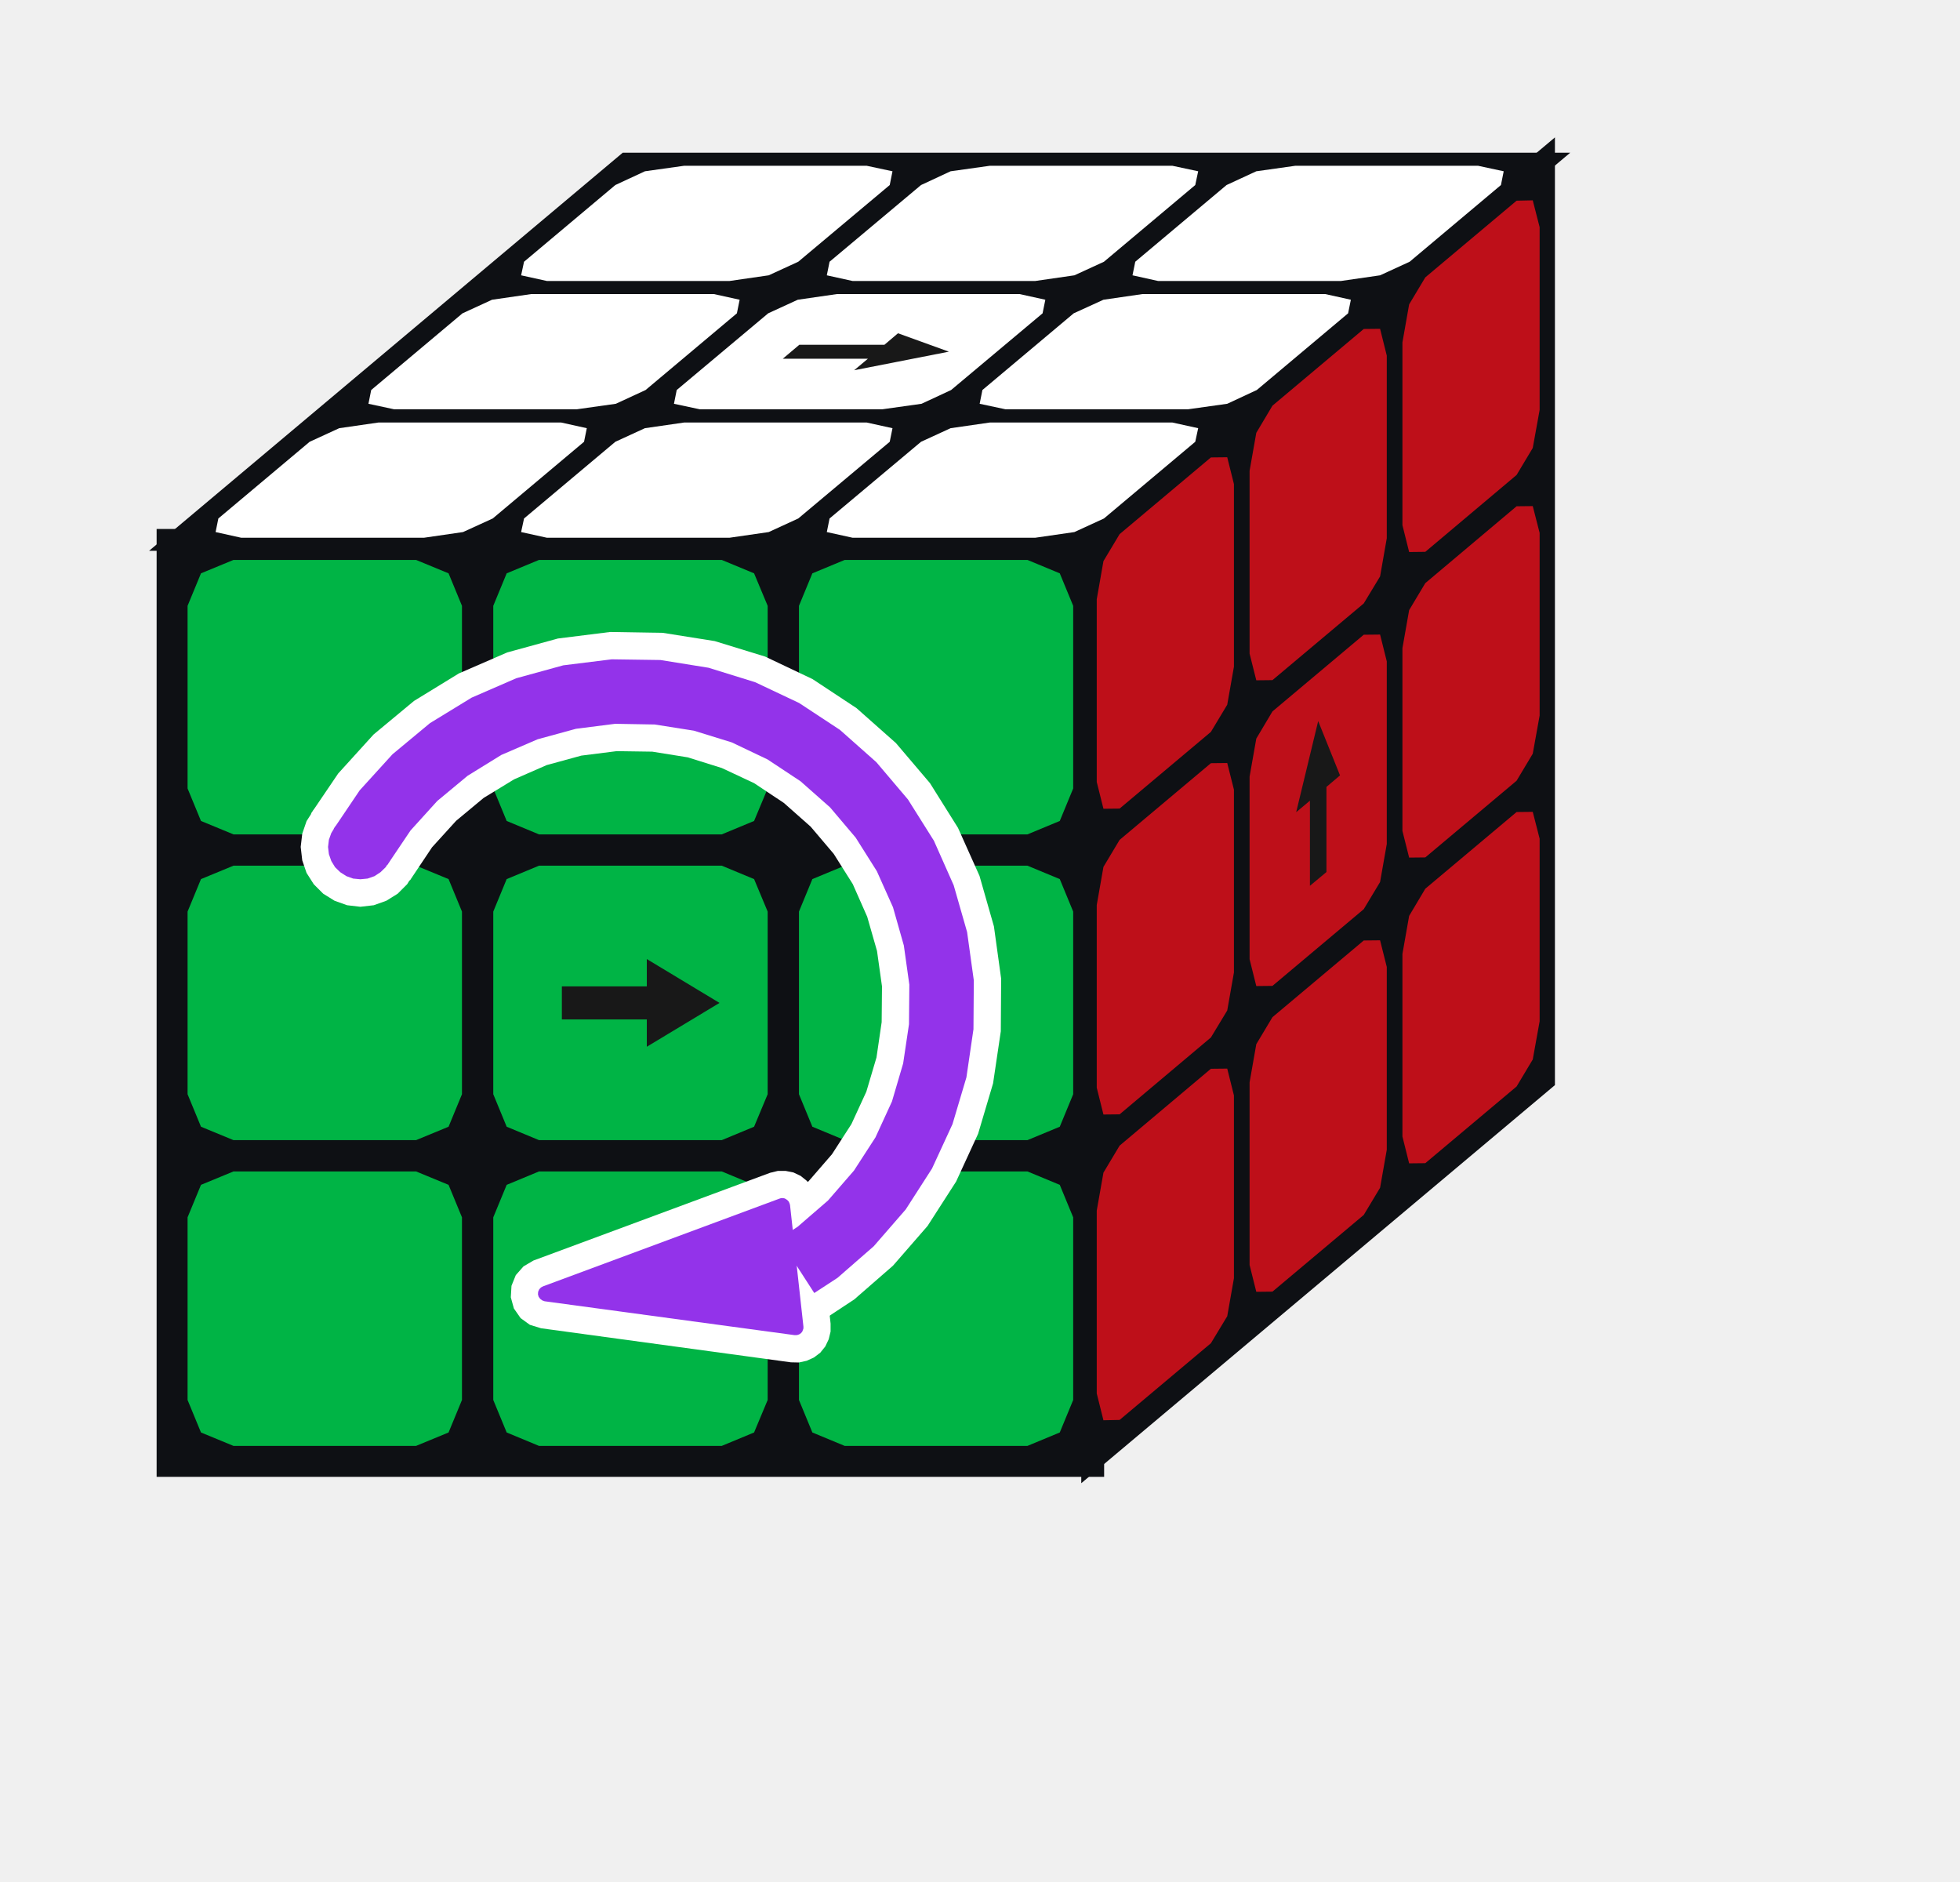
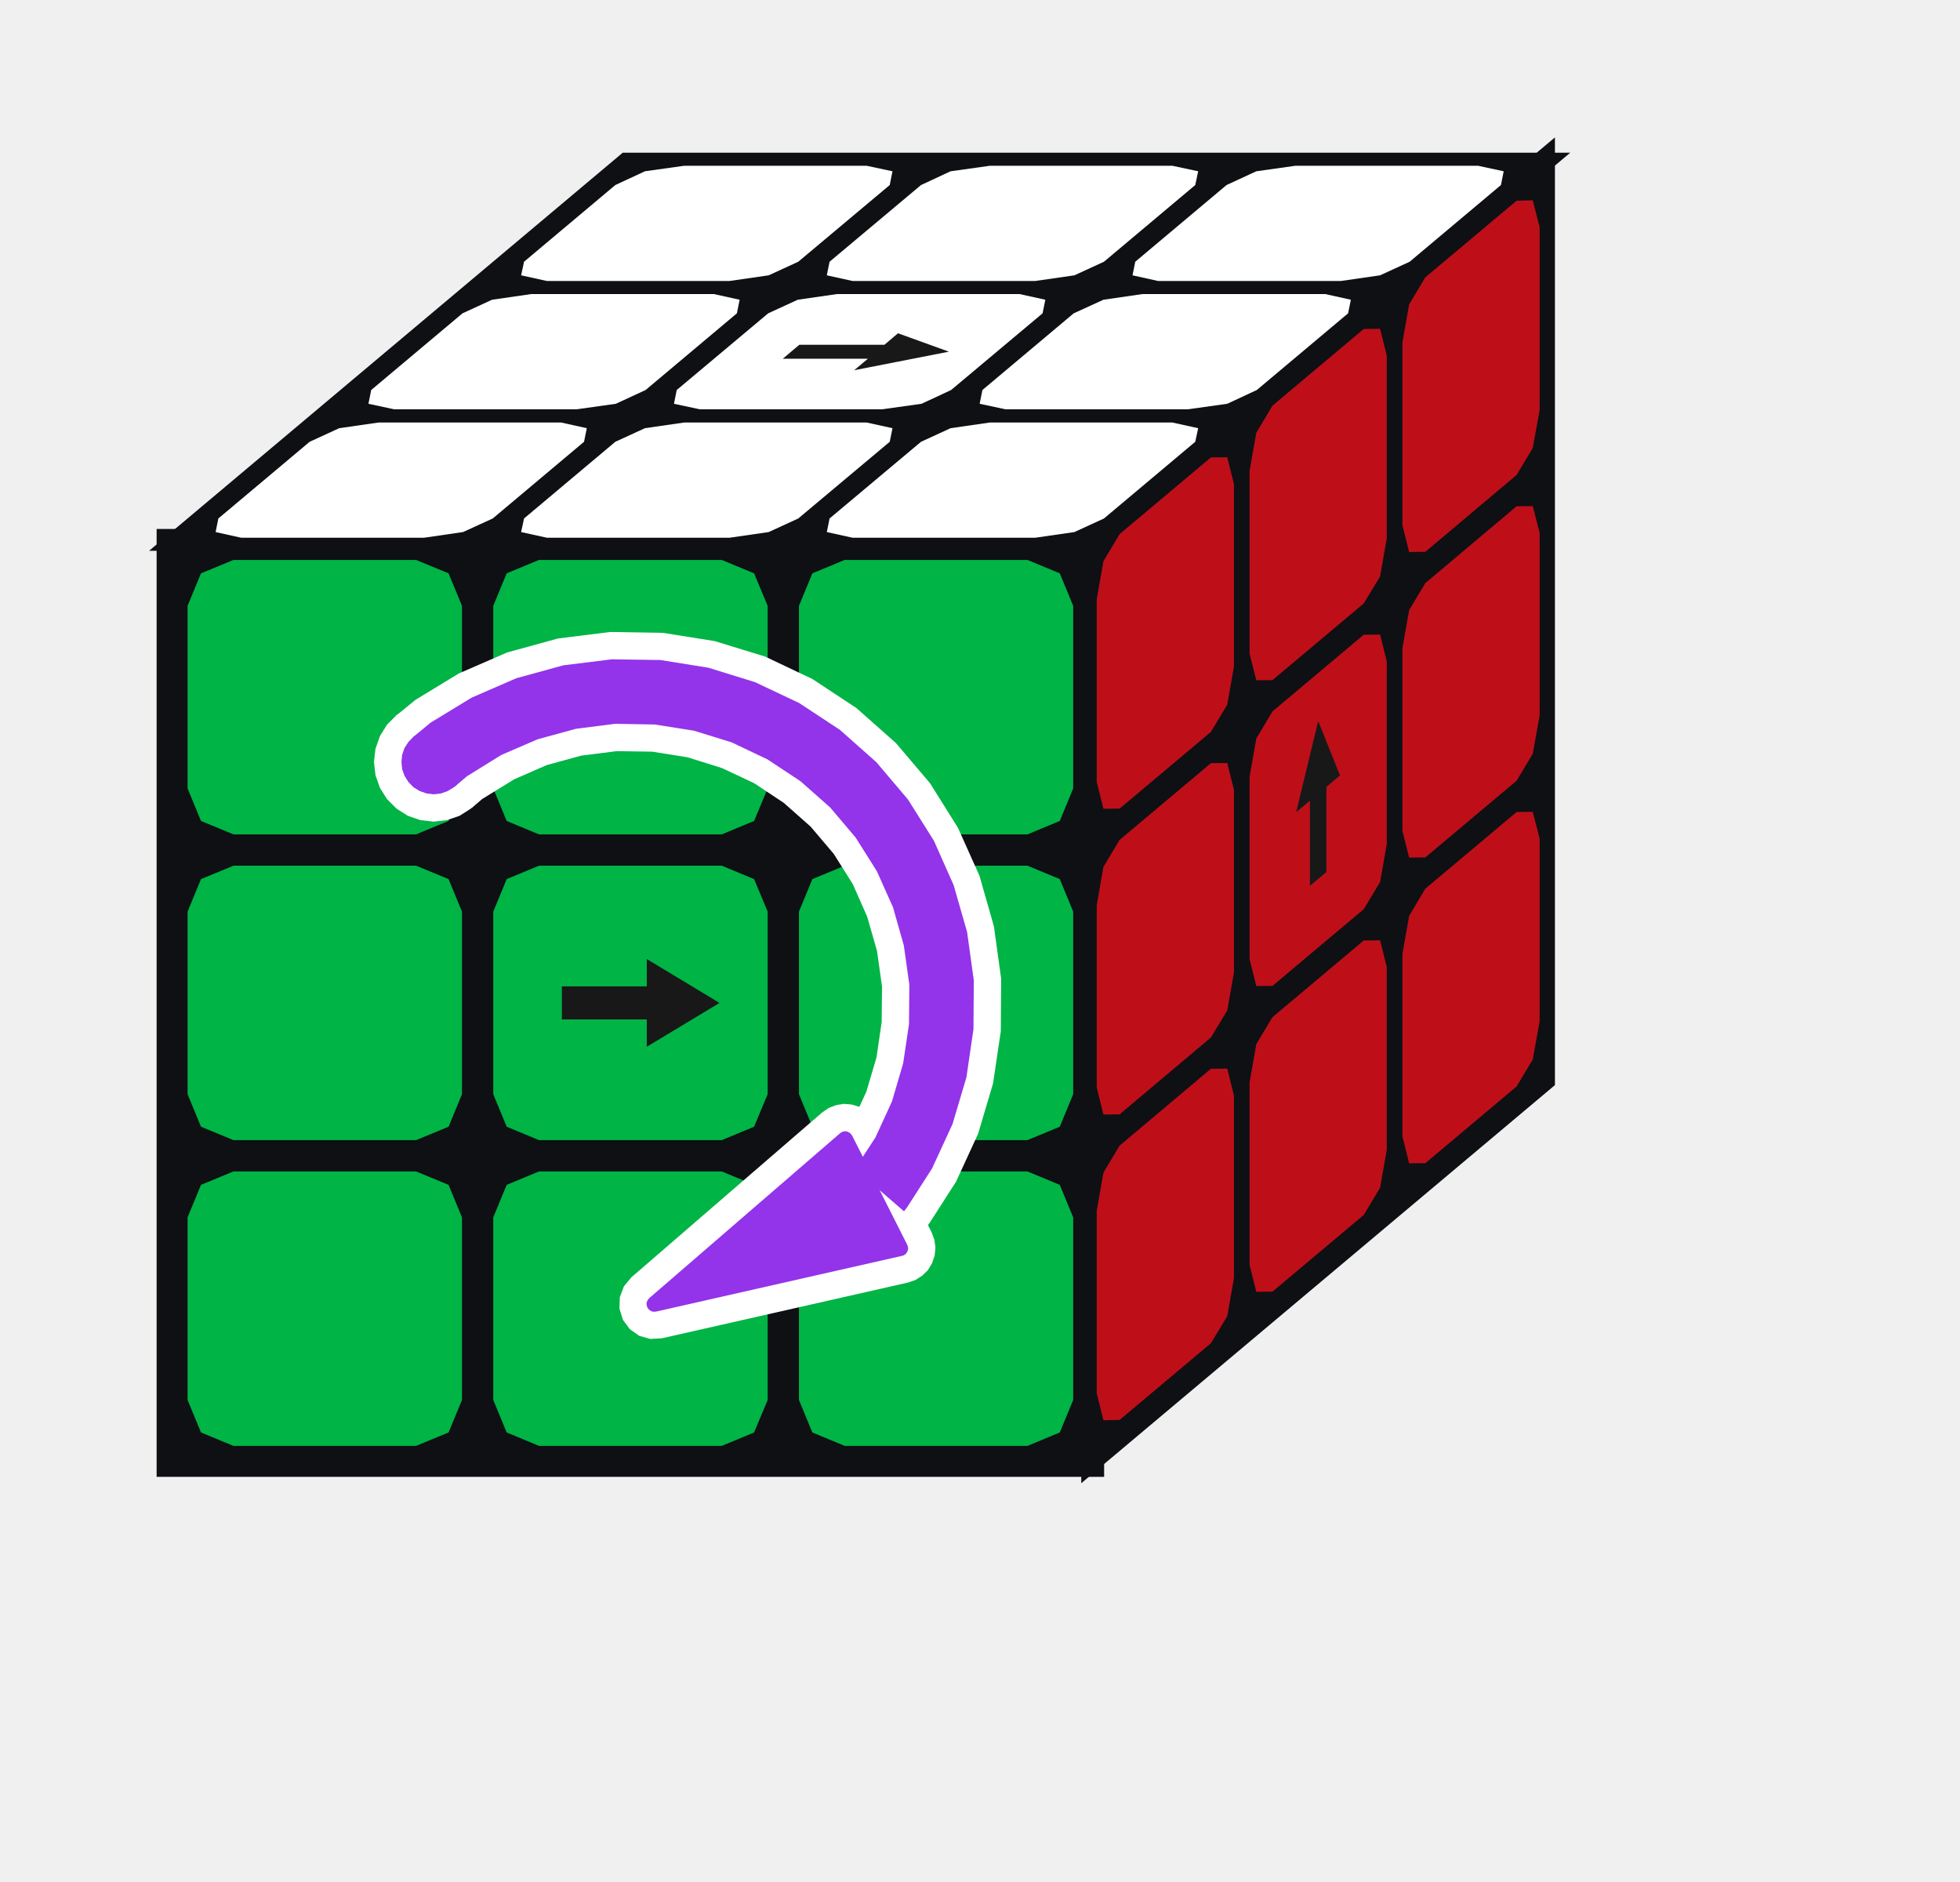
<svg xmlns="http://www.w3.org/2000/svg" viewBox="0 0 114.00 109.20" width="100" height="96">
  <polygon points="9.11,85.76 64.22,85.76 64.22,30.64 9.11,30.64" fill="#0e1014" />
  <polygon points="8.67,31.91 63.78,31.91 91.33,8.76 36.22,8.76" fill="#0e1014" />
  <polygon points="62.89,86.13 90.44,62.98 90.44,7.87 62.89,31.02" fill="#0e1014" />
  <polygon points="51.75,10.64 51.91,9.84 50.41,9.52 39.79,9.52 37.51,9.84 35.79,10.64 30.48,15.10 30.31,15.89 31.81,16.22 42.43,16.22 44.71,15.89 46.43,15.10" fill="#ffffff" />
  <polygon points="69.52,10.64 69.69,9.84 68.19,9.52 57.57,9.52 55.29,9.84 53.57,10.64 48.25,15.10 48.09,15.89 49.59,16.22 60.21,16.22 62.49,15.89 64.21,15.10" fill="#ffffff" />
  <polygon points="87.30,10.64 87.46,9.84 85.97,9.52 75.34,9.52 73.07,9.84 71.34,10.64 66.03,15.10 65.87,15.89 67.36,16.22 77.99,16.22 80.27,15.89 81.99,15.10" fill="#ffffff" />
  <polygon points="42.86,18.10 43.02,17.31 41.52,16.98 30.90,16.98 28.62,17.31 26.90,18.10 21.59,22.56 21.43,23.36 22.92,23.68 33.55,23.68 35.82,23.36 37.55,22.56" fill="#ffffff" />
  <polygon points="60.64,18.10 60.80,17.31 59.30,16.98 48.68,16.98 46.40,17.31 44.68,18.10 39.36,22.56 39.20,23.36 40.70,23.68 51.32,23.68 53.60,23.36 55.32,22.56" fill="#ffffff" />
  <polygon points="78.41,18.10 78.57,17.31 77.08,16.98 66.45,16.98 64.18,17.31 62.45,18.10 57.14,22.56 56.98,23.36 58.48,23.68 69.10,23.68 71.38,23.36 73.10,22.56" fill="#ffffff" />
  <polygon points="33.97,25.57 34.13,24.78 32.64,24.45 22.01,24.45 19.73,24.78 18.01,25.57 12.70,30.03 12.54,30.82 14.03,31.15 24.66,31.15 26.93,30.82 28.66,30.03" fill="#ffffff" />
  <polygon points="51.75,25.57 51.91,24.78 50.41,24.45 39.79,24.45 37.51,24.78 35.79,25.57 30.48,30.03 30.31,30.82 31.81,31.15 42.43,31.15 44.71,30.82 46.43,30.03" fill="#ffffff" />
  <polygon points="69.52,25.57 69.69,24.78 68.19,24.45 57.57,24.45 55.29,24.78 53.57,25.57 48.25,30.03 48.09,30.82 49.59,31.15 60.21,31.15 62.49,30.82 64.21,30.03" fill="#ffffff" />
  <polygon points="71.77,28.03 71.38,26.47 70.43,26.48 65.12,30.94 64.18,32.51 63.79,34.73 63.79,45.35 64.18,46.91 65.12,46.90 70.43,42.44 71.38,40.86 71.77,38.65" fill="#be0f19" />
  <polygon points="80.66,20.56 80.27,19.00 79.32,19.01 74.01,23.47 73.07,25.05 72.68,27.26 72.68,37.89 73.07,39.44 74.01,39.43 79.32,34.97 80.27,33.40 80.66,31.18" fill="#be0f19" />
  <polygon points="89.55,13.09 89.15,11.53 88.21,11.55 82.90,16.01 81.96,17.58 81.57,19.79 81.57,30.42 81.96,31.98 82.90,31.97 88.21,27.50 89.15,25.93 89.55,23.72" fill="#be0f19" />
  <polygon points="71.77,45.80 71.38,44.25 70.43,44.26 65.12,48.72 64.18,50.29 63.79,52.51 63.79,63.13 64.18,64.69 65.12,64.68 70.43,60.21 71.38,58.64 71.77,56.43" fill="#be0f19" />
  <polygon points="80.66,38.34 80.27,36.78 79.32,36.79 74.01,41.25 73.07,42.83 72.68,45.04 72.68,55.66 73.07,57.22 74.01,57.21 79.32,52.75 80.27,51.17 80.66,48.96" fill="#be0f19" />
  <polygon points="89.55,30.87 89.15,29.31 88.21,29.32 82.90,33.79 81.96,35.36 81.57,37.57 81.57,48.20 81.96,49.75 82.90,49.74 88.21,45.28 89.15,43.71 89.55,41.49" fill="#be0f19" />
  <polygon points="71.77,63.58 71.38,62.02 70.43,62.03 65.12,66.50 64.18,68.07 63.79,70.28 63.79,80.91 64.18,82.47 65.12,82.45 70.43,77.99 71.38,76.42 71.77,74.21" fill="#be0f19" />
  <polygon points="80.66,56.11 80.27,54.56 79.32,54.57 74.01,59.03 73.07,60.60 72.68,62.82 72.68,73.44 73.07,75.00 74.01,74.99 79.32,70.53 80.27,68.95 80.66,66.74" fill="#be0f19" />
  <polygon points="89.55,48.65 89.15,47.09 88.21,47.10 82.90,51.56 81.96,53.14 81.57,55.35 81.57,65.97 81.96,67.53 82.90,67.52 88.21,63.06 89.15,61.49 89.55,59.27" fill="#be0f19" />
  <polygon points="26.87,35.11 26.09,33.22 24.20,32.44 13.58,32.44 11.69,33.22 10.91,35.11 10.91,45.73 11.69,47.62 13.58,48.40 24.20,48.40 26.09,47.62 26.87,45.73" fill="#00b445" />
  <polygon points="44.65,35.11 43.86,33.22 41.98,32.44 31.35,32.44 29.47,33.22 28.69,35.11 28.69,45.73 29.47,47.62 31.35,48.40 41.98,48.40 43.86,47.62 44.65,45.73" fill="#00b445" />
  <polygon points="62.42,35.11 61.64,33.22 59.76,32.44 49.13,32.44 47.25,33.22 46.47,35.11 46.47,45.73 47.25,47.62 49.13,48.40 59.76,48.40 61.64,47.62 62.42,45.73" fill="#00b445" />
  <polygon points="26.87,52.89 26.09,51.00 24.20,50.22 13.58,50.22 11.69,51.00 10.91,52.89 10.91,63.51 11.69,65.40 13.58,66.18 24.20,66.18 26.09,65.40 26.87,63.51" fill="#00b445" />
  <polygon points="44.65,52.89 43.86,51.00 41.98,50.22 31.35,50.22 29.47,51.00 28.69,52.89 28.69,63.51 29.47,65.40 31.35,66.18 41.98,66.18 43.86,65.40 44.65,63.51" fill="#00b445" />
  <polygon points="62.42,52.89 61.64,51.00 59.76,50.22 49.13,50.22 47.25,51.00 46.47,52.89 46.47,63.51 47.25,65.40 49.13,66.18 59.76,66.18 61.64,65.40 62.42,63.51" fill="#00b445" />
  <polygon points="26.87,70.67 26.09,68.78 24.20,68.00 13.58,68.00 11.69,68.78 10.91,70.67 10.91,81.29 11.69,83.18 13.58,83.96 24.20,83.96 26.09,83.18 26.87,81.29" fill="#00b445" />
  <polygon points="44.65,70.67 43.86,68.78 41.98,68.00 31.35,68.00 29.47,68.78 28.69,70.67 28.69,81.29 29.47,83.18 31.35,83.96 41.98,83.96 43.86,83.18 44.65,81.29" fill="#00b445" />
  <polygon points="62.42,70.67 61.64,68.78 59.76,68.00 49.13,68.00 47.25,68.78 46.47,70.67 46.47,81.29 47.25,83.18 49.13,83.96 59.76,83.96 61.64,83.18 62.42,81.29" fill="#00b445" />
-   <polygon points="18.09,47.19 19.67,44.86 21.73,42.59 24.08,40.64 26.69,39.04 29.50,37.82 32.45,37.01 35.49,36.63 38.55,36.68 41.57,37.16 44.50,38.06 47.26,39.37 49.82,41.06 52.11,43.09 54.09,45.42 55.72,48.02 56.97,50.81 57.81,53.75 58.23,56.79 58.21,59.85 57.76,62.88 56.89,65.81 55.61,68.59 53.95,71.17 51.94,73.48 49.69,75.44 48.22,76.41 44.46,70.57 45.41,69.97 47.03,68.57 48.39,67.00 49.52,65.25 50.39,63.36 50.98,61.37 51.28,59.32 51.30,57.24 51.01,55.18 50.44,53.19 49.60,51.29 48.49,49.53 47.15,47.95 45.59,46.57 43.86,45.42 41.98,44.54 40.00,43.92 37.94,43.59 35.87,43.56 33.81,43.82 31.80,44.37 29.90,45.20 28.13,46.28 26.53,47.61 25.13,49.15 23.84,51.08" fill="#ffffff" />
-   <polygon points="24.44,49.13 24.35,48.36 24.09,47.63 23.68,46.97 23.13,46.42 22.47,46.00 21.74,45.75 20.96,45.66 20.19,45.75 19.46,46.00 18.80,46.42 18.25,46.97 17.83,47.63 17.58,48.36 17.49,49.13 17.58,49.91 17.83,50.64 18.25,51.30 18.80,51.85 19.46,52.26 20.19,52.52 20.96,52.61 21.74,52.52 22.47,52.26 23.13,51.85 23.68,51.30 24.09,50.64 24.35,49.91" fill="#ffffff" />
-   <polygon points="48.31,76.85 48.31,77.31 48.20,77.76 48.00,78.18 47.71,78.54 47.34,78.82 46.92,79.01 46.47,79.11 46.00,79.10 31.47,77.12 30.82,76.92 30.28,76.53 29.89,75.97 29.71,75.32 29.75,74.65 30.00,74.03 30.45,73.52 31.03,73.18 44.79,68.08 45.24,67.97 45.70,67.97 46.15,68.06 46.57,68.26 46.93,68.55 47.22,68.91 47.43,69.32 47.53,69.78" fill="#ffffff" />
-   <polygon points="19.41,48.08 20.92,45.84 22.83,43.74 25.01,41.93 27.43,40.45 30.03,39.32 32.76,38.57 35.58,38.22 38.41,38.26 41.21,38.71 43.92,39.55 46.48,40.76 48.85,42.32 50.97,44.20 52.81,46.37 54.32,48.77 55.47,51.36 56.25,54.08 56.64,56.89 56.62,59.73 56.21,62.53 55.40,65.25 54.21,67.83 52.68,70.21 50.82,72.35 48.71,74.19 47.36,75.07 45.32,71.91 46.39,71.22 48.16,69.69 49.67,67.95 50.92,66.02 51.88,63.93 52.53,61.72 52.87,59.44 52.89,57.14 52.57,54.86 51.94,52.64 51.00,50.54 49.77,48.59 48.28,46.83 46.56,45.31 44.64,44.04 42.56,43.05 40.36,42.37 38.08,42.01 35.78,41.97 33.50,42.26 31.27,42.87 29.16,43.78 27.20,44.99 25.43,46.46 23.88,48.17 22.52,50.19" fill="#9333ea" />
-   <polygon points="22.84,49.13 22.80,48.71 22.66,48.32 22.43,47.96 22.13,47.66 21.78,47.44 21.38,47.30 20.96,47.25 20.54,47.30 20.15,47.44 19.79,47.66 19.49,47.96 19.27,48.32 19.13,48.71 19.08,49.13 19.13,49.55 19.27,49.95 19.49,50.31 19.79,50.60 20.15,50.83 20.54,50.97 20.96,51.01 21.38,50.97 21.78,50.83 22.13,50.60 22.43,50.31 22.66,49.95 22.80,49.55" fill="#9333ea" />
-   <polygon points="46.73,77.02 46.73,77.13 46.70,77.22 46.66,77.32 46.59,77.40 46.51,77.46 46.42,77.50 46.32,77.52 46.22,77.52 31.68,75.55 31.54,75.50 31.42,75.41 31.33,75.29 31.29,75.15 31.30,75.00 31.36,74.86 31.46,74.75 31.59,74.68 45.34,69.58 45.44,69.55 45.54,69.55 45.64,69.57 45.73,69.62 45.81,69.68 45.88,69.76 45.92,69.85 45.95,69.95" fill="#9333ea" />
+   <polygon points="23.01,41.52 24.16,40.58 26.69,39.04 29.50,37.82 32.45,37.01 35.49,36.63 38.55,36.68 41.57,37.16 44.50,38.06 47.26,39.37 49.82,41.06 52.11,43.09 54.09,45.42 55.72,48.02 56.97,50.81 57.81,53.75 58.23,56.79 58.21,59.85 57.76,62.88 56.89,65.81 55.61,68.59 54.09,70.96 53.79,71.37 48.54,66.82 48.26,67.20 49.52,65.25 50.39,63.36 50.98,61.37 51.28,59.32 51.30,57.24 51.01,55.18 50.44,53.19 49.60,51.29 48.49,49.53 47.15,47.95 45.59,46.57 43.86,45.42 41.98,44.54 40.00,43.92 37.94,43.59 35.87,43.56 33.81,43.82 31.80,44.37 29.90,45.20 28.05,46.34 27.44,46.86" fill="#ffffff" />
+   <polygon points="28.70,44.19 28.61,43.42 28.36,42.68 27.94,42.02 27.39,41.47 26.73,41.06 26.00,40.80 25.23,40.72 24.45,40.80 23.72,41.06 23.06,41.47 22.51,42.02 22.10,42.68 21.84,43.42 21.75,44.19 21.84,44.96 22.10,45.70 22.51,46.35 23.06,46.90 23.72,47.32 24.45,47.57 25.23,47.66 26.00,47.57 26.73,47.32 27.39,46.90 27.94,46.35 28.36,45.70 28.61,44.96" fill="#ffffff" />
+   <polygon points="54.19,71.55 54.35,71.98 54.41,72.44 54.36,72.90 54.21,73.34 53.97,73.74 53.64,74.06 53.25,74.31 52.82,74.46 38.51,77.70 37.83,77.74 37.18,77.56 36.63,77.17 36.23,76.63 36.03,75.98 36.05,75.31 36.29,74.68 36.72,74.16 47.82,64.57 48.20,64.31 48.64,64.14 49.09,64.07 49.55,64.11 50.00,64.25 50.39,64.49 50.73,64.81 50.98,65.20" fill="#ffffff" />
+   <polygon points="24.03,42.74 25.05,41.90 27.43,40.45 30.03,39.32 32.76,38.57 35.58,38.22 38.41,38.26 41.21,38.71 43.92,39.55 46.48,40.76 48.85,42.32 50.97,44.20 52.81,46.37 54.32,48.77 55.47,51.36 56.25,54.08 56.64,56.89 56.62,59.73 56.21,62.53 55.40,65.25 54.21,67.83 52.75,70.10 52.58,70.32 49.74,67.86 49.59,68.06 50.92,66.02 51.88,63.93 52.53,61.72 52.87,59.44 52.89,57.14 52.57,54.86 51.94,52.64 51.00,50.54 49.77,48.59 48.28,46.83 46.56,45.31 44.64,44.04 42.56,43.05 40.36,42.37 38.08,42.01 35.78,41.97 33.50,42.26 31.27,42.87 29.16,43.78 27.16,45.02 26.43,45.64" fill="#9333ea" />
+   <polygon points="27.11,44.19 27.06,43.77 26.92,43.37 26.70,43.02 26.40,42.72 26.04,42.49 25.65,42.36 25.23,42.31 24.81,42.36 24.41,42.49 24.05,42.72 23.76,43.02 23.53,43.37 23.39,43.77 23.35,44.19 23.39,44.61 23.53,45.00 23.76,45.36 24.05,45.66 24.41,45.88 24.81,46.02 25.23,46.07 25.65,46.02 26.04,45.88 26.40,45.66 26.70,45.36 26.92,45.00 27.06,44.61" fill="#9333ea" />
+   <polygon points="52.77,72.27 52.80,72.36 52.82,72.46 52.81,72.57 52.77,72.66 52.72,72.75 52.65,72.82 52.56,72.88 52.46,72.91 38.16,76.15 38.01,76.16 37.86,76.12 37.74,76.03 37.65,75.91 37.61,75.77 37.61,75.62 37.67,75.48 37.76,75.37 48.86,65.78 48.95,65.72 49.04,65.68 49.14,65.67 49.25,65.67 49.34,65.71 49.43,65.76 49.50,65.83 49.56,65.91" fill="#9333ea" />
  <polygon points="55.19,20.33 52.23,19.26 51.44,19.93 46.49,19.93 45.53,20.74 50.48,20.74 49.68,21.41" fill="#181818" />
  <polygon points="76.67,41.81 75.39,47.11 76.19,46.44 76.19,51.39 77.15,50.59 77.15,45.64 77.94,44.97" fill="#181818" />
  <polygon points="41.85,58.20 37.62,55.65 37.62,57.24 32.68,57.24 32.68,59.16 37.62,59.16 37.62,60.75" fill="#181818" />
</svg>
